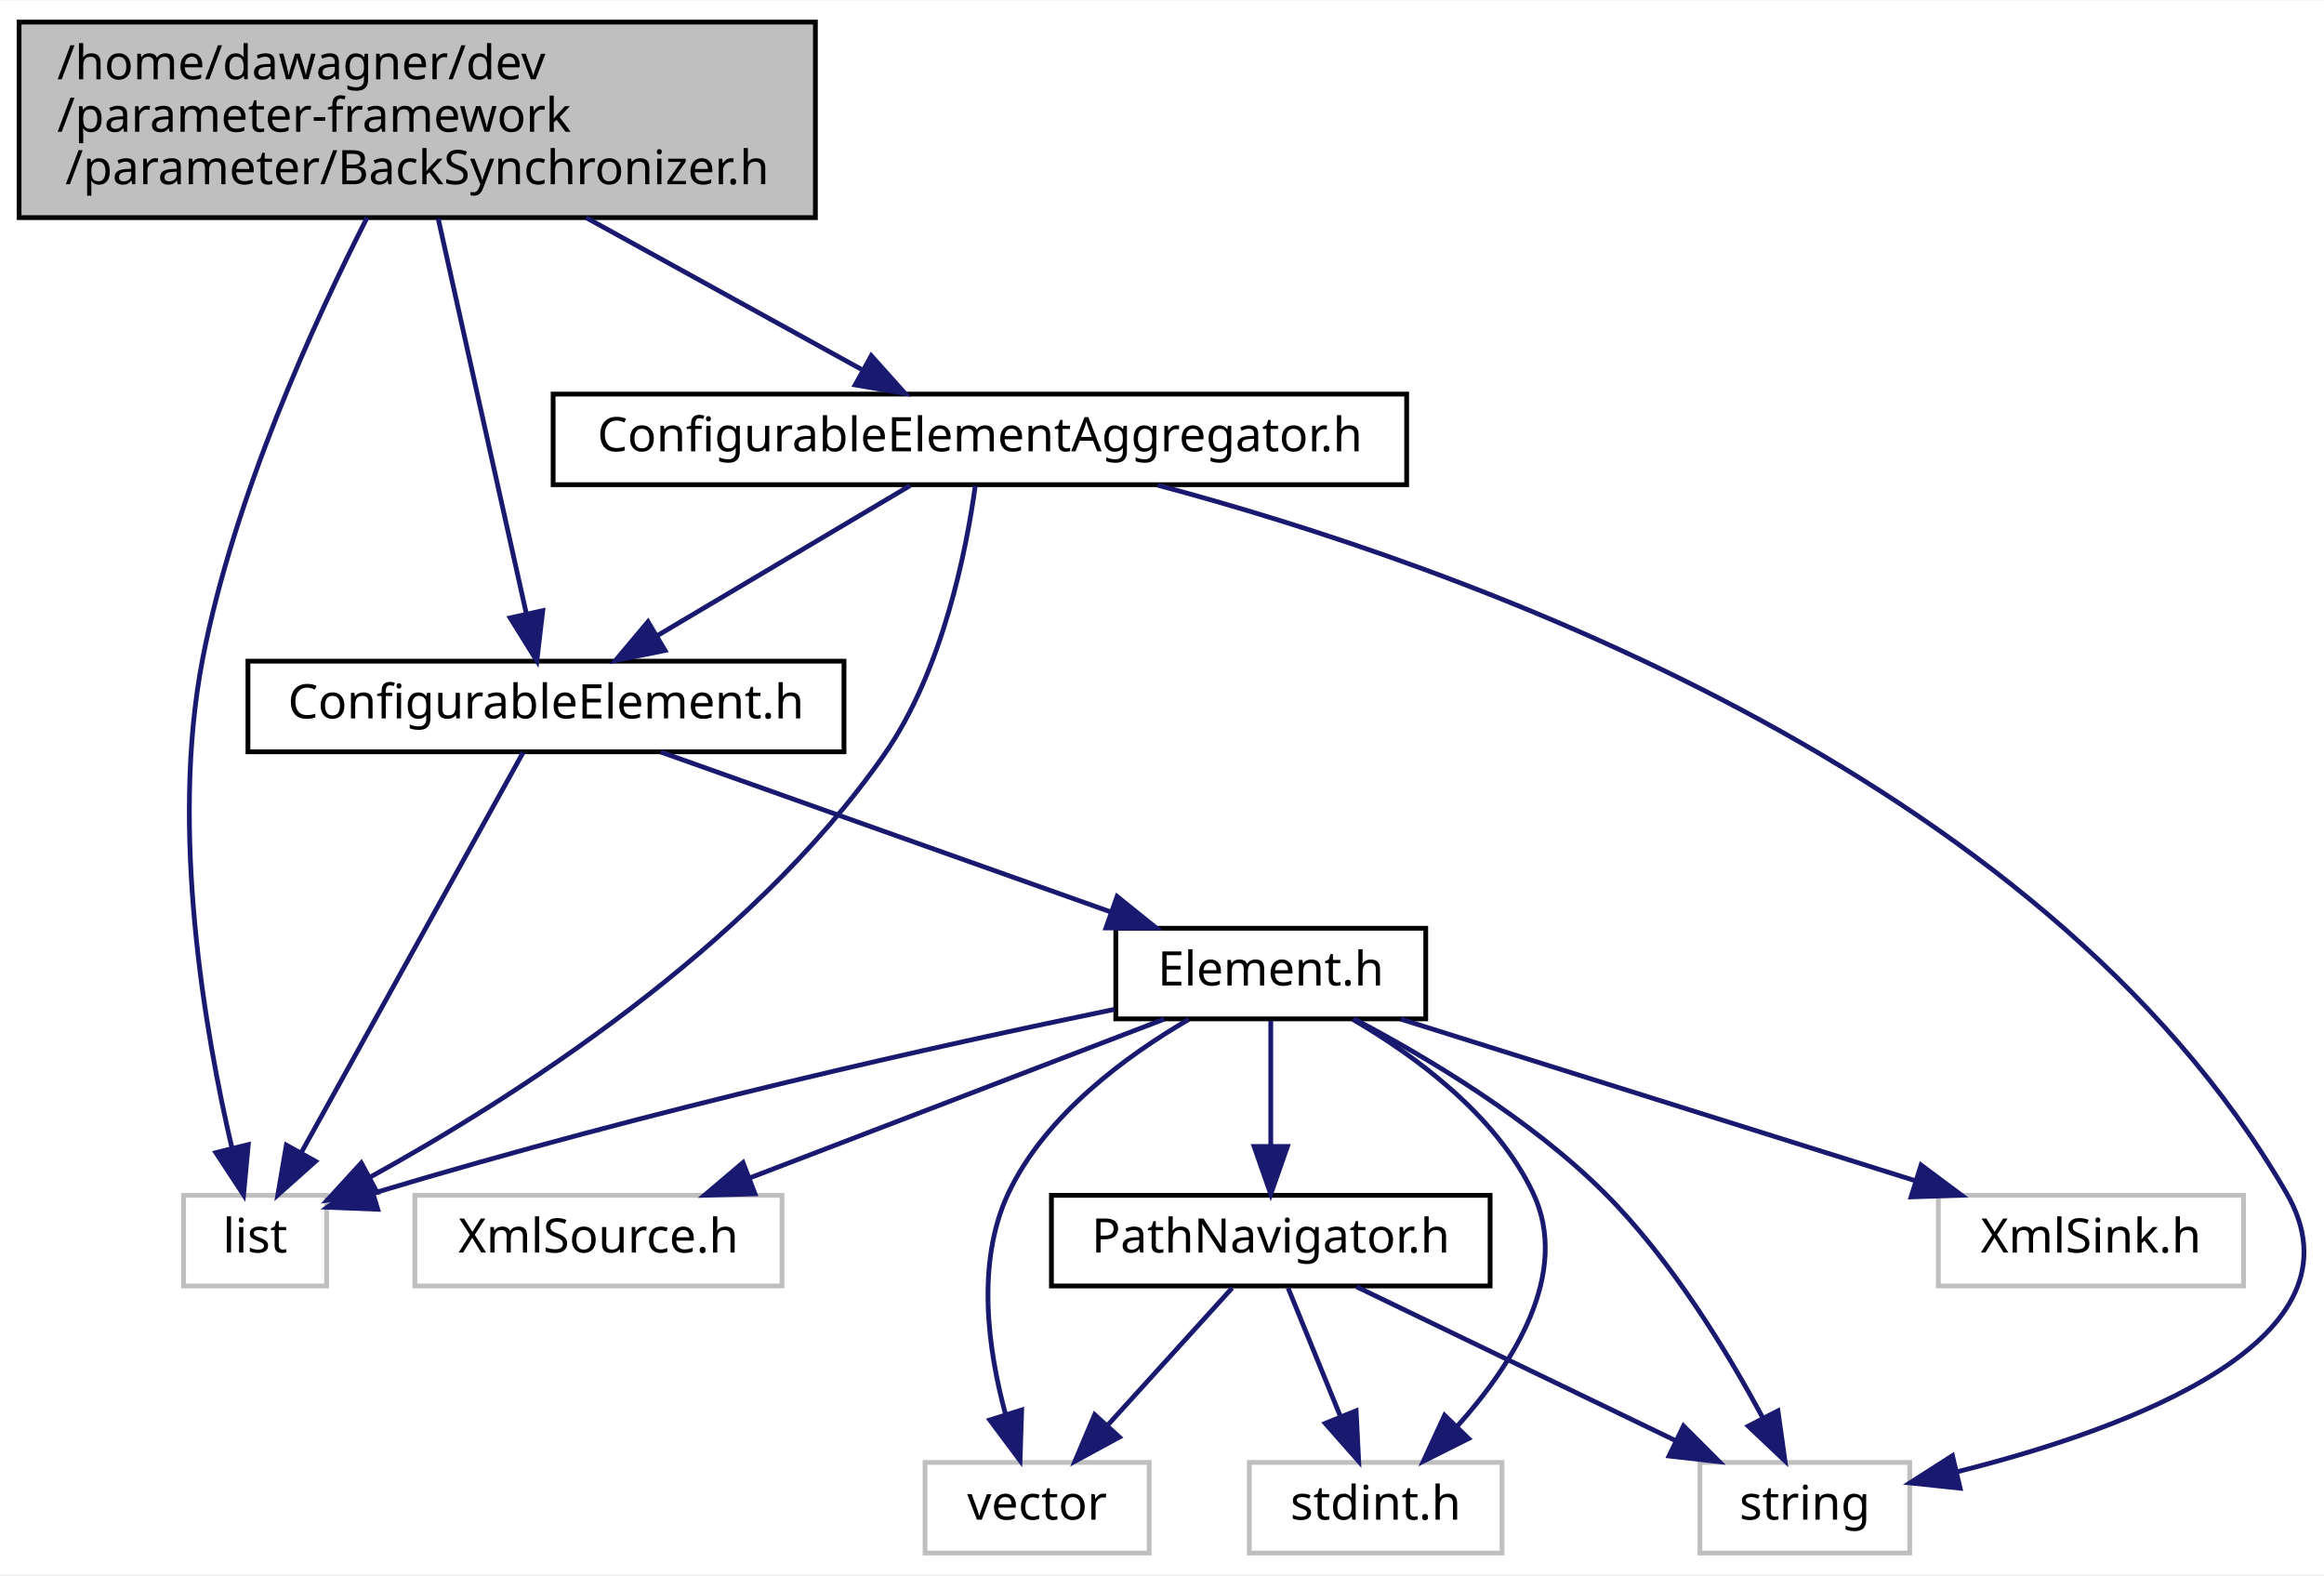
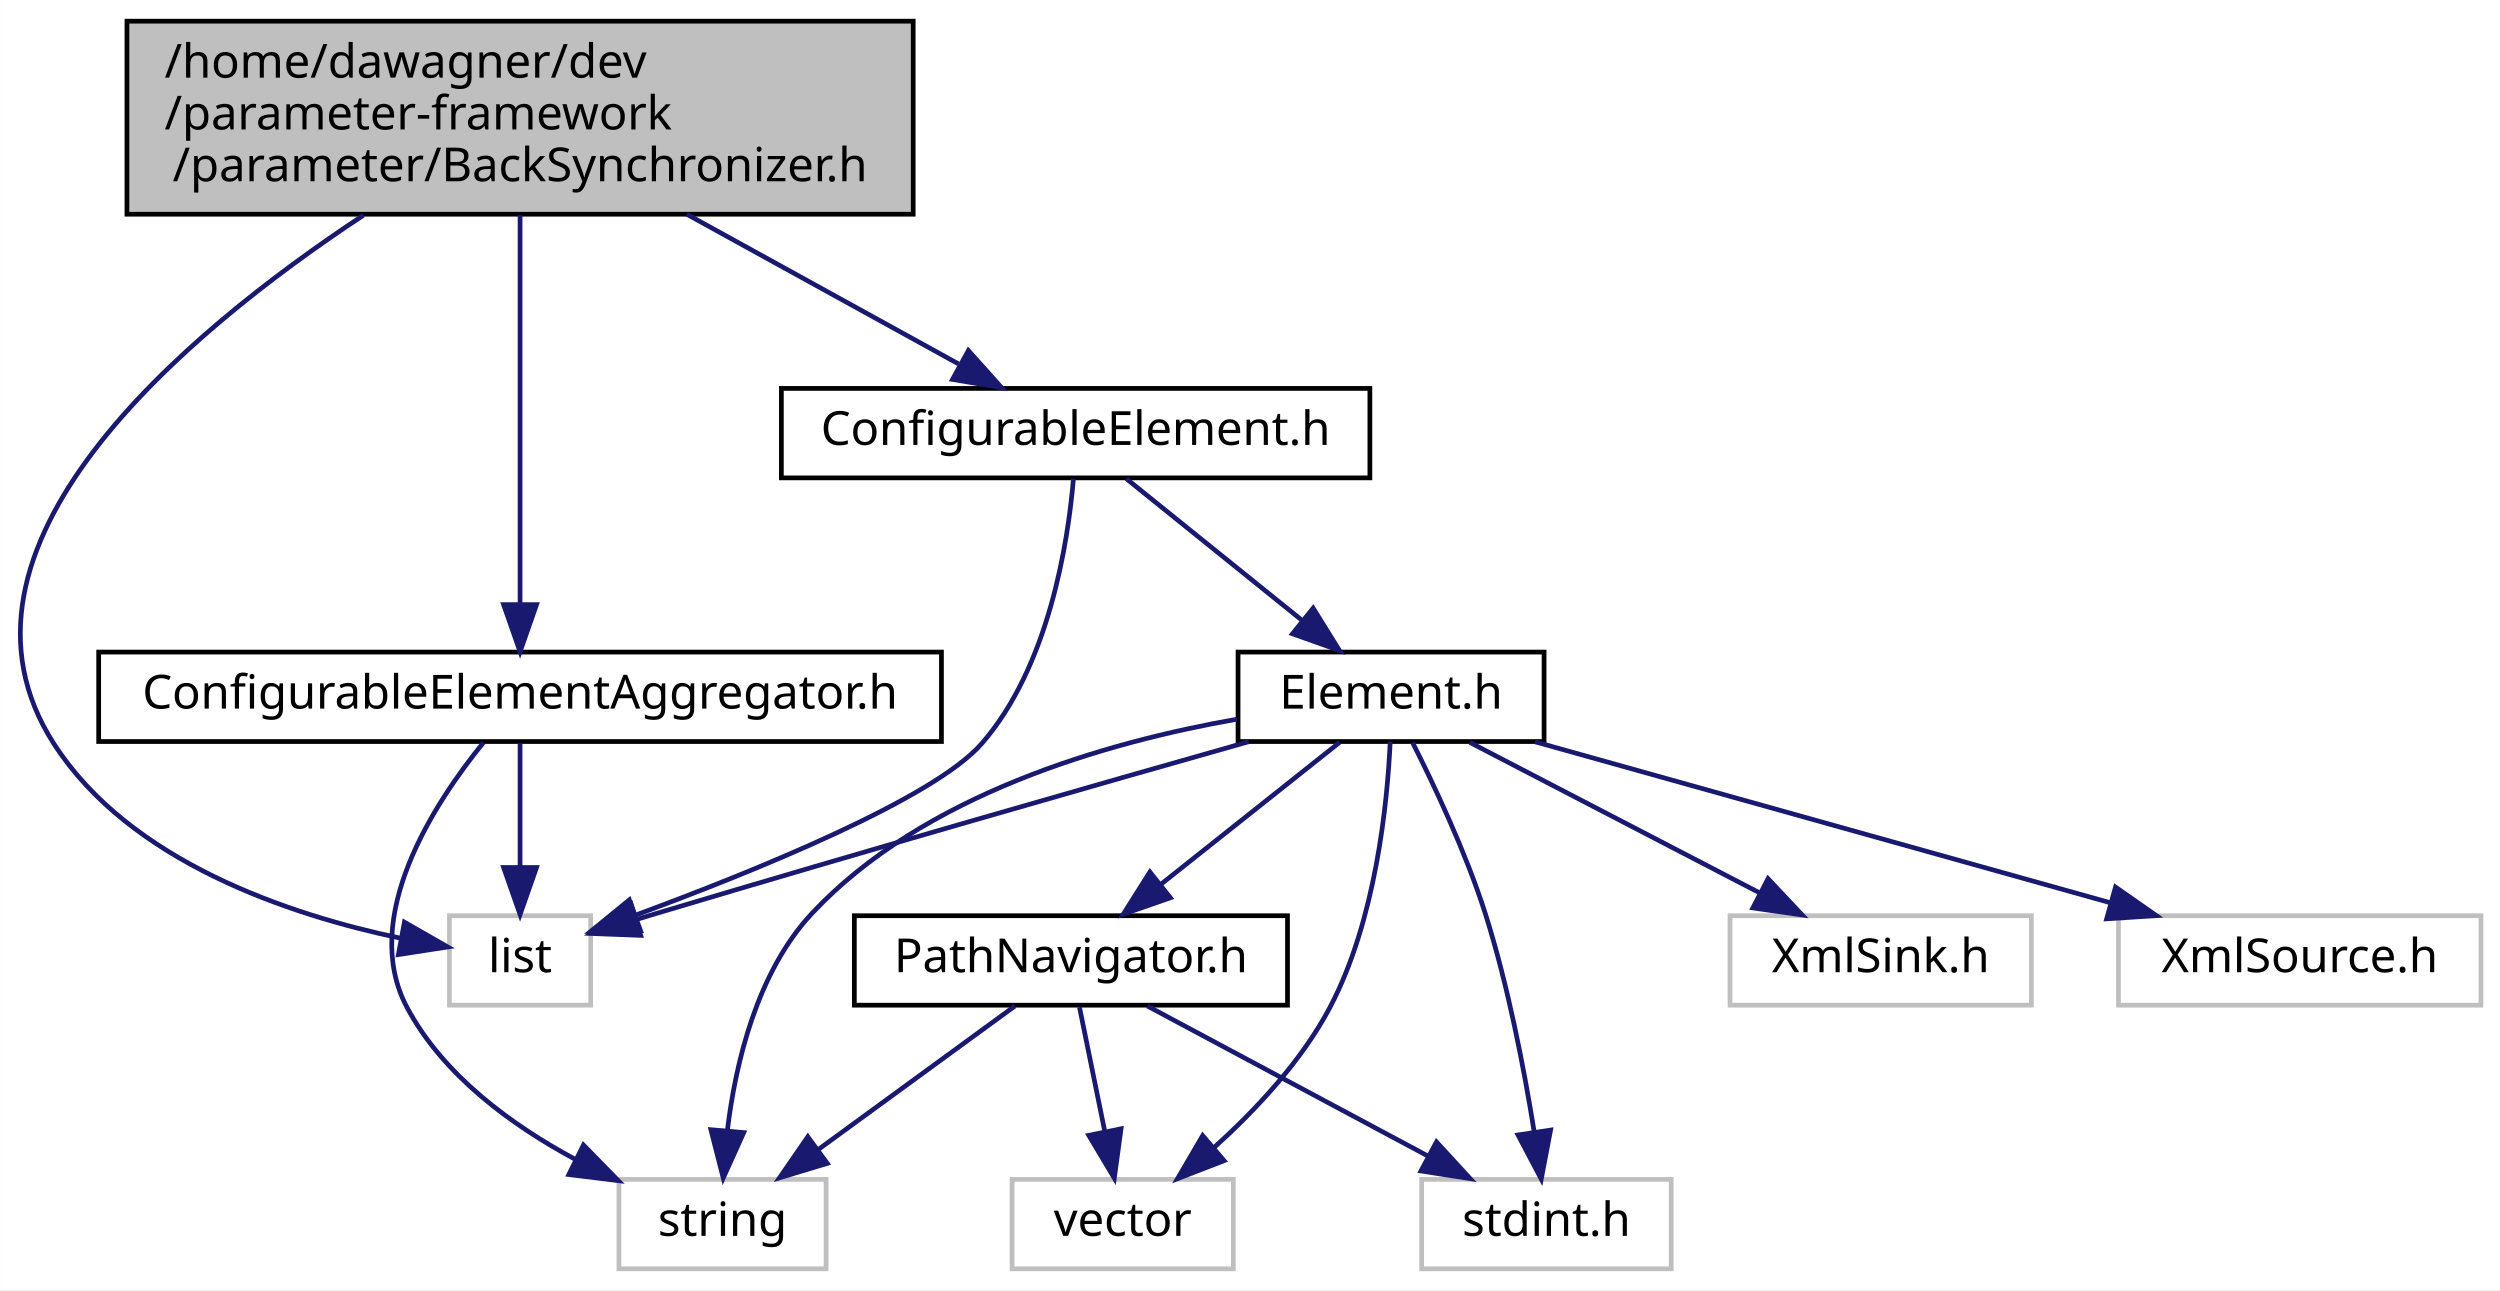
- <svg xmlns="http://www.w3.org/2000/svg" xmlns:xlink="http://www.w3.org/1999/xlink" width="487pt" height="330pt" viewBox="0.00 0.00 487.38 330.00">
-   <g id="graph0" class="graph" transform="scale(1 1) rotate(0) translate(4 326)">
-     <polygon fill="white" stroke="none" points="-4,4 -4,-326 483.383,-326 483.383,4 -4,4" />
+ <svg xmlns="http://www.w3.org/2000/svg" xmlns:xlink="http://www.w3.org/1999/xlink" width="531pt" height="274pt" viewBox="0.00 0.00 530.93 274.00">
+   <g id="graph0" class="graph" transform="scale(1 1) rotate(0) translate(4 270)">
+     <polygon fill="white" stroke="none" points="-4,4 -4,-270 526.927,-270 526.927,4 -4,4" />
    <g id="node1" class="node">
-       <polygon fill="#bfbfbf" stroke="black" points="0,-280.5 0,-321.5 167,-321.5 167,-280.5 0,-280.5" />
-       <text text-anchor="start" x="8" y="-309.5" font-family="Verdana" font-size="10.00">/home/dawagner/dev</text>
-       <text text-anchor="start" x="8" y="-298.5" font-family="Verdana" font-size="10.00">/parameter-framework</text>
-       <text text-anchor="middle" x="83.5" y="-287.5" font-family="Verdana" font-size="10.00">/parameter/BackSynchronizer.h</text>
+       <polygon fill="#bfbfbf" stroke="black" points="22.927,-224.5 22.927,-265.5 189.927,-265.5 189.927,-224.5 22.927,-224.5" />
+       <text text-anchor="start" x="30.927" y="-253.5" font-family="Verdana" font-size="10.00">/home/dawagner/dev</text>
+       <text text-anchor="start" x="30.927" y="-242.5" font-family="Verdana" font-size="10.00">/parameter-framework</text>
+       <text text-anchor="middle" x="106.427" y="-231.5" font-family="Verdana" font-size="10.00">/parameter/BackSynchronizer.h</text>
    </g>
    <g id="node2" class="node">
      <g id="a_node2">
        <a xlink:href="ConfigurableElementAggregator_8h.html" target="_top" xlink:title="ConfigurableElementAggregator.h">
-           <polygon fill="white" stroke="black" points="112,-224.5 112,-243.5 291,-243.5 291,-224.5 112,-224.5" />
-           <text text-anchor="middle" x="201.5" y="-231.5" font-family="Verdana" font-size="10.00">ConfigurableElementAggregator.h</text>
+           <polygon fill="white" stroke="black" points="16.927,-112.5 16.927,-131.5 195.927,-131.5 195.927,-112.5 16.927,-112.5" />
+           <text text-anchor="middle" x="106.427" y="-119.5" font-family="Verdana" font-size="10.00">ConfigurableElementAggregator.h</text>
        </a>
      </g>
    </g>
    <g id="edge1" class="edge">
-       <path fill="none" stroke="midnightblue" d="M118.904,-280.498C137.517,-270.245 159.882,-257.925 176.643,-248.693" />
-       <polygon fill="midnightblue" stroke="midnightblue" points="178.722,-251.543 185.792,-243.652 175.345,-245.412 178.722,-251.543" />
+       <path fill="none" stroke="midnightblue" d="M106.427,-224.29C106.427,-201.48 106.427,-164.189 106.427,-141.781" />
+       <polygon fill="midnightblue" stroke="midnightblue" points="109.927,-141.575 106.427,-131.575 102.927,-141.575 109.927,-141.575" />
    </g>
    <g id="node3" class="node">
-       <g id="a_node3">
+       <polygon fill="white" stroke="#bfbfbf" points="91.427,-56.5 91.427,-75.5 121.427,-75.5 121.427,-56.5 91.427,-56.5" />
+       <text text-anchor="middle" x="106.427" y="-63.5" font-family="Verdana" font-size="10.00">list</text>
+     </g>
+     <g id="edge17" class="edge">
+       <path fill="none" stroke="midnightblue" d="M73.162,-224.291C34.925,-199.036 -19.325,-153.546 7.427,-112 23.559,-86.947 57.428,-75.681 81.033,-70.725" />
+       <polygon fill="midnightblue" stroke="midnightblue" points="81.862,-74.131 91.056,-68.865 80.585,-67.248 81.862,-74.131" />
+     </g>
+     <g id="node5" class="node">
+       <g id="a_node5">
        <a xlink:href="ConfigurableElement_8h.html" target="_top" xlink:title="ConfigurableElement.h">
-           <polygon fill="white" stroke="black" points="48,-168.5 48,-187.5 173,-187.5 173,-168.5 48,-168.5" />
-           <text text-anchor="middle" x="110.5" y="-175.5" font-family="Verdana" font-size="10.00">ConfigurableElement.h</text>
+           <polygon fill="white" stroke="black" points="161.927,-168.5 161.927,-187.5 286.927,-187.5 286.927,-168.5 161.927,-168.5" />
+           <text text-anchor="middle" x="224.427" y="-175.5" font-family="Verdana" font-size="10.00">ConfigurableElement.h</text>
        </a>
      </g>
    </g>
-     <g id="edge17" class="edge">
-       <path fill="none" stroke="midnightblue" d="M87.898,-280.29C93.011,-257.375 101.386,-219.846 106.378,-197.473" />
-       <polygon fill="midnightblue" stroke="midnightblue" points="109.825,-198.097 108.587,-187.575 102.993,-196.573 109.825,-198.097" />
-     </g>
-     <g id="node8" class="node">
-       <polygon fill="white" stroke="#bfbfbf" points="34.5,-56.5 34.5,-75.5 64.5,-75.5 64.5,-56.5 34.5,-56.5" />
-       <text text-anchor="middle" x="49.5" y="-63.5" font-family="Verdana" font-size="10.00">list</text>
-     </g>
-     <g id="edge18" class="edge">
-       <path fill="none" stroke="midnightblue" d="M72.973,-280.473C61.861,-258.661 45.065,-221.947 38.5,-188 31.551,-152.064 39.076,-109.253 44.646,-85.397" />
-       <polygon fill="midnightblue" stroke="midnightblue" points="48.068,-86.14 47.08,-75.591 41.274,-84.453 48.068,-86.14" />
+     <g id="edge4" class="edge">
+       <path fill="none" stroke="midnightblue" d="M141.831,-224.498C160.444,-214.245 182.809,-201.925 199.569,-192.693" />
+       <polygon fill="midnightblue" stroke="midnightblue" points="201.649,-195.543 208.719,-187.652 198.271,-189.412 201.649,-195.543" />
    </g>
    <g id="edge2" class="edge">
-       <path fill="none" stroke="midnightblue" d="M186.879,-224.324C172.551,-215.822 150.487,-202.729 133.751,-192.797" />
-       <polygon fill="midnightblue" stroke="midnightblue" points="135.47,-189.748 125.084,-187.655 131.898,-195.768 135.47,-189.748" />
+       <path fill="none" stroke="midnightblue" d="M106.427,-112.083C106.427,-105.006 106.427,-94.861 106.427,-85.987" />
+       <polygon fill="midnightblue" stroke="midnightblue" points="109.927,-85.751 106.427,-75.751 102.927,-85.751 109.927,-85.751" />
    </g>
-     <g id="node5" class="node">
-       <polygon fill="white" stroke="#bfbfbf" points="352.5,-0.5 352.5,-19.5 396.5,-19.5 396.5,-0.5 352.5,-0.5" />
-       <text text-anchor="middle" x="374.5" y="-7.5" font-family="Verdana" font-size="10.00">string</text>
+     <g id="node4" class="node">
+       <polygon fill="white" stroke="#bfbfbf" points="127.427,-0.5 127.427,-19.5 171.427,-19.5 171.427,-0.5 127.427,-0.5" />
+       <text text-anchor="middle" x="149.427" y="-7.5" font-family="Verdana" font-size="10.00">string</text>
+     </g>
+     <g id="edge3" class="edge">
+       <path fill="none" stroke="midnightblue" d="M98.644,-112.267C88.245,-99.481 72.242,-75.108 82.427,-56 90.084,-41.633 104.592,-31.038 118.154,-23.75" />
+       <polygon fill="midnightblue" stroke="midnightblue" points="119.886,-26.798 127.297,-19.227 116.782,-20.524 119.886,-26.798" />
    </g>
    <g id="edge16" class="edge">
-       <path fill="none" stroke="midnightblue" d="M238.784,-224.397C300.931,-207.818 423.956,-164.941 475.5,-76 493.343,-45.212 442.515,-26.587 406.641,-17.59" />
-       <polygon fill="midnightblue" stroke="midnightblue" points="407.072,-14.096 396.535,-15.205 405.464,-20.909 407.072,-14.096" />
+       <path fill="none" stroke="midnightblue" d="M223.968,-168.345C222.811,-154.771 218.742,-128.341 204.427,-112 194.244,-100.376 156.44,-85.03 130.874,-75.597" />
+       <polygon fill="midnightblue" stroke="midnightblue" points="132.027,-72.292 121.433,-72.175 129.642,-78.873 132.027,-72.292" />
    </g>
-     <g id="edge15" class="edge">
-       <path fill="none" stroke="midnightblue" d="M200.53,-224.267C198.706,-211.049 193.776,-185.637 181.5,-168 153.088,-127.183 103.104,-95.547 73.471,-79.23" />
-       <polygon fill="midnightblue" stroke="midnightblue" points="75.085,-76.124 64.618,-74.479 71.774,-82.292 75.085,-76.124" />
-     </g>
-     <g id="node4" class="node">
-       <g id="a_node4">
+     <g id="node6" class="node">
+       <g id="a_node6">
        <a xlink:href="Element_8h.html" target="_top" xlink:title="Element.h">
-           <polygon fill="white" stroke="black" points="230,-112.5 230,-131.5 295,-131.5 295,-112.5 230,-112.5" />
-           <text text-anchor="middle" x="262.5" y="-119.5" font-family="Verdana" font-size="10.00">Element.h</text>
+           <polygon fill="white" stroke="black" points="258.927,-112.5 258.927,-131.5 323.927,-131.5 323.927,-112.5 258.927,-112.5" />
+           <text text-anchor="middle" x="291.427" y="-119.5" font-family="Verdana" font-size="10.00">Element.h</text>
        </a>
      </g>
    </g>
-     <g id="edge3" class="edge">
-       <path fill="none" stroke="midnightblue" d="M134.585,-168.444C160.045,-159.399 200.394,-145.064 228.959,-134.916" />
-       <polygon fill="midnightblue" stroke="midnightblue" points="230.277,-138.162 238.528,-131.516 227.933,-131.566 230.277,-138.162" />
+     <g id="edge5" class="edge">
+       <path fill="none" stroke="midnightblue" d="M235.191,-168.324C245.193,-160.263 260.313,-148.077 272.357,-138.369" />
+       <polygon fill="midnightblue" stroke="midnightblue" points="274.876,-140.834 280.466,-131.834 270.484,-135.384 274.876,-140.834" />
    </g>
-     <g id="edge14" class="edge">
-       <path fill="none" stroke="midnightblue" d="M105.713,-168.368C95.736,-150.376 72.541,-108.55 59.275,-84.627" />
-       <polygon fill="midnightblue" stroke="midnightblue" points="62.175,-82.639 54.264,-75.591 56.053,-86.034 62.175,-82.639" />
+     <g id="edge9" class="edge">
+       <path fill="none" stroke="midnightblue" d="M261.176,-112.468C229.709,-103.548 179.037,-89.056 135.427,-76 134.006,-75.575 132.548,-75.134 131.077,-74.687" />
+       <polygon fill="midnightblue" stroke="midnightblue" points="132.048,-71.324 121.461,-71.729 129.989,-78.014 132.048,-71.324" />
    </g>
-     <g id="edge4" class="edge">
-       <path fill="none" stroke="midnightblue" d="M280.074,-112.433C295.191,-104.466 316.954,-91.51 332.5,-76 346.43,-62.103 358.167,-42.833 365.662,-28.886" />
-       <polygon fill="midnightblue" stroke="midnightblue" points="368.863,-30.316 370.34,-19.825 362.643,-27.105 368.863,-30.316" />
-     </g>
-     <g id="node6" class="node">
-       <polygon fill="white" stroke="#bfbfbf" points="190,-0.5 190,-19.5 237,-19.5 237,-0.5 190,-0.5" />
-       <text text-anchor="middle" x="213.5" y="-7.5" font-family="Verdana" font-size="10.00">vector</text>
-     </g>
-     <g id="edge5" class="edge">
-       <path fill="none" stroke="midnightblue" d="M245.302,-112.386C232.249,-104.794 215.266,-92.389 207.5,-76 200.607,-61.455 203.21,-43.041 206.893,-29.529" />
-       <polygon fill="midnightblue" stroke="midnightblue" points="210.256,-30.5 209.918,-19.911 203.579,-28.4 210.256,-30.5" />
+     <g id="edge6" class="edge">
+       <path fill="none" stroke="midnightblue" d="M258.713,-117.249C230.976,-112.369 192.042,-101.236 168.427,-76 156.764,-63.536 152.218,-44.303 150.469,-29.987" />
+       <polygon fill="midnightblue" stroke="midnightblue" points="153.935,-29.444 149.582,-19.784 146.961,-30.05 153.935,-29.444" />
    </g>
    <g id="node7" class="node">
-       <polygon fill="white" stroke="#bfbfbf" points="258,-0.5 258,-19.5 311,-19.5 311,-0.5 258,-0.5" />
-       <text text-anchor="middle" x="284.5" y="-7.5" font-family="Verdana" font-size="10.00">stdint.h</text>
-     </g>
-     <g id="edge6" class="edge">
-       <path fill="none" stroke="midnightblue" d="M279.698,-112.386C292.751,-104.794 309.734,-92.389 317.5,-76 325.489,-59.142 313.336,-40.147 301.589,-27.065" />
-       <polygon fill="midnightblue" stroke="midnightblue" points="303.982,-24.505 294.51,-19.756 298.953,-29.375 303.982,-24.505" />
+       <polygon fill="white" stroke="#bfbfbf" points="210.927,-0.5 210.927,-19.5 257.927,-19.5 257.927,-0.5 210.927,-0.5" />
+       <text text-anchor="middle" x="234.427" y="-7.5" font-family="Verdana" font-size="10.00">vector</text>
    </g>
    <g id="edge7" class="edge">
-       <path fill="none" stroke="midnightblue" d="M229.728,-114.498C193.7,-107.066 133.992,-93.917 74.226,-75.931" />
-       <polygon fill="midnightblue" stroke="midnightblue" points="75.223,-72.576 64.637,-73.003 73.179,-79.271 75.223,-72.576" />
+       <path fill="none" stroke="midnightblue" d="M291.247,-112.489C290.651,-99.561 288.206,-74.522 278.427,-56 272.412,-44.607 262.604,-34.163 253.773,-26.211" />
+       <polygon fill="midnightblue" stroke="midnightblue" points="255.956,-23.473 246.074,-19.652 251.416,-28.801 255.956,-23.473" />
+     </g>
+     <g id="node8" class="node">
+       <polygon fill="white" stroke="#bfbfbf" points="297.927,-0.5 297.927,-19.5 350.927,-19.5 350.927,-0.5 297.927,-0.5" />
+       <text text-anchor="middle" x="324.427" y="-7.5" font-family="Verdana" font-size="10.00">stdint.h</text>
+     </g>
+     <g id="edge8" class="edge">
+       <path fill="none" stroke="midnightblue" d="M296.006,-112.261C300.506,-103.355 307.282,-89.036 311.427,-76 316.281,-60.731 319.7,-42.846 321.809,-29.706" />
+       <polygon fill="midnightblue" stroke="midnightblue" points="325.308,-29.974 323.329,-19.565 318.386,-28.936 325.308,-29.974" />
    </g>
    <g id="node9" class="node">
-       <polygon fill="white" stroke="#bfbfbf" points="402.5,-56.5 402.5,-75.5 466.5,-75.5 466.5,-56.5 402.5,-56.5" />
-       <text text-anchor="middle" x="434.5" y="-63.5" font-family="Verdana" font-size="10.00">XmlSink.h</text>
+       <polygon fill="white" stroke="#bfbfbf" points="363.427,-56.5 363.427,-75.5 427.427,-75.5 427.427,-56.5 363.427,-56.5" />
+       <text text-anchor="middle" x="395.427" y="-63.5" font-family="Verdana" font-size="10.00">XmlSink.h</text>
    </g>
-     <g id="edge8" class="edge">
-       <path fill="none" stroke="midnightblue" d="M289.754,-112.444C318.941,-103.28 365.421,-88.688 397.809,-78.519" />
-       <polygon fill="midnightblue" stroke="midnightblue" points="398.881,-81.851 407.374,-75.516 396.784,-75.173 398.881,-81.851" />
+     <g id="edge10" class="edge">
+       <path fill="none" stroke="midnightblue" d="M308.136,-112.324C324.739,-103.703 350.429,-90.364 369.647,-80.385" />
+       <polygon fill="midnightblue" stroke="midnightblue" points="371.497,-83.369 378.759,-75.654 368.271,-77.156 371.497,-83.369" />
    </g>
    <g id="node10" class="node">
-       <polygon fill="white" stroke="#bfbfbf" points="83,-56.5 83,-75.5 160,-75.5 160,-56.5 83,-56.5" />
-       <text text-anchor="middle" x="121.5" y="-63.5" font-family="Verdana" font-size="10.00">XmlSource.h</text>
+       <polygon fill="white" stroke="#bfbfbf" points="445.927,-56.5 445.927,-75.5 522.927,-75.5 522.927,-56.5 445.927,-56.5" />
+       <text text-anchor="middle" x="484.427" y="-63.5" font-family="Verdana" font-size="10.00">XmlSource.h</text>
    </g>
-     <g id="edge9" class="edge">
-       <path fill="none" stroke="midnightblue" d="M240.158,-112.444C216.747,-103.478 179.764,-89.314 153.31,-79.183" />
-       <polygon fill="midnightblue" stroke="midnightblue" points="154.328,-75.825 143.737,-75.516 151.824,-82.362 154.328,-75.825" />
+     <g id="edge11" class="edge">
+       <path fill="none" stroke="midnightblue" d="M322.008,-112.444C355.041,-103.201 407.814,-88.436 444.193,-78.257" />
+       <polygon fill="midnightblue" stroke="midnightblue" points="445.301,-81.582 453.988,-75.516 443.415,-74.84 445.301,-81.582" />
    </g>
    <g id="node11" class="node">
      <g id="a_node11">
        <a xlink:href="PathNavigator_8h.html" target="_top" xlink:title="PathNavigator.h">
-           <polygon fill="white" stroke="black" points="216.5,-56.5 216.5,-75.5 308.5,-75.5 308.5,-56.5 216.5,-56.5" />
-           <text text-anchor="middle" x="262.5" y="-63.5" font-family="Verdana" font-size="10.00">PathNavigator.h</text>
+           <polygon fill="white" stroke="black" points="177.427,-56.5 177.427,-75.5 269.427,-75.5 269.427,-56.5 177.427,-56.5" />
+           <text text-anchor="middle" x="223.427" y="-63.5" font-family="Verdana" font-size="10.00">PathNavigator.h</text>
        </a>
      </g>
    </g>
-     <g id="edge10" class="edge">
-       <path fill="none" stroke="midnightblue" d="M262.5,-112.083C262.5,-105.006 262.5,-94.861 262.5,-85.987" />
-       <polygon fill="midnightblue" stroke="midnightblue" points="266,-85.751 262.5,-75.751 259,-85.751 266,-85.751" />
+     <g id="edge12" class="edge">
+       <path fill="none" stroke="midnightblue" d="M280.501,-112.324C270.252,-104.185 254.706,-91.84 242.426,-82.087" />
+       <polygon fill="midnightblue" stroke="midnightblue" points="244.559,-79.312 234.551,-75.834 240.205,-84.794 244.559,-79.312" />
    </g>
-     <g id="edge12" class="edge">
-       <path fill="none" stroke="midnightblue" d="M280.495,-56.324C298.538,-47.625 326.547,-34.12 347.303,-24.113" />
-       <polygon fill="midnightblue" stroke="midnightblue" points="349.062,-27.15 356.55,-19.654 346.022,-20.845 349.062,-27.15" />
-     </g>
-     <g id="edge11" class="edge">
-       <path fill="none" stroke="midnightblue" d="M254.409,-56.083C247.345,-48.298 236.912,-36.801 228.351,-27.366" />
-       <polygon fill="midnightblue" stroke="midnightblue" points="230.753,-24.805 221.441,-19.751 225.569,-29.509 230.753,-24.805" />
+     <g id="edge14" class="edge">
+       <path fill="none" stroke="midnightblue" d="M211.537,-56.324C200.276,-48.107 183.14,-35.602 169.718,-25.807" />
+       <polygon fill="midnightblue" stroke="midnightblue" points="171.673,-22.901 161.532,-19.834 167.547,-28.556 171.673,-22.901" />
    </g>
    <g id="edge13" class="edge">
-       <path fill="none" stroke="midnightblue" d="M266.133,-56.083C269.112,-48.77 273.426,-38.181 277.125,-29.103" />
-       <polygon fill="midnightblue" stroke="midnightblue" points="280.403,-30.333 280.935,-19.751 273.92,-27.691 280.403,-30.333" />
+       <path fill="none" stroke="midnightblue" d="M225.243,-56.083C226.701,-48.927 228.797,-38.635 230.619,-29.691" />
+       <polygon fill="midnightblue" stroke="midnightblue" points="234.077,-30.248 232.644,-19.751 227.218,-28.851 234.077,-30.248" />
+     </g>
+     <g id="edge15" class="edge">
+       <path fill="none" stroke="midnightblue" d="M239.654,-56.324C255.778,-47.703 280.727,-34.364 299.391,-24.386" />
+       <polygon fill="midnightblue" stroke="midnightblue" points="301.071,-27.456 308.24,-19.654 297.771,-21.283 301.071,-27.456" />
    </g>
  </g>
</svg>
